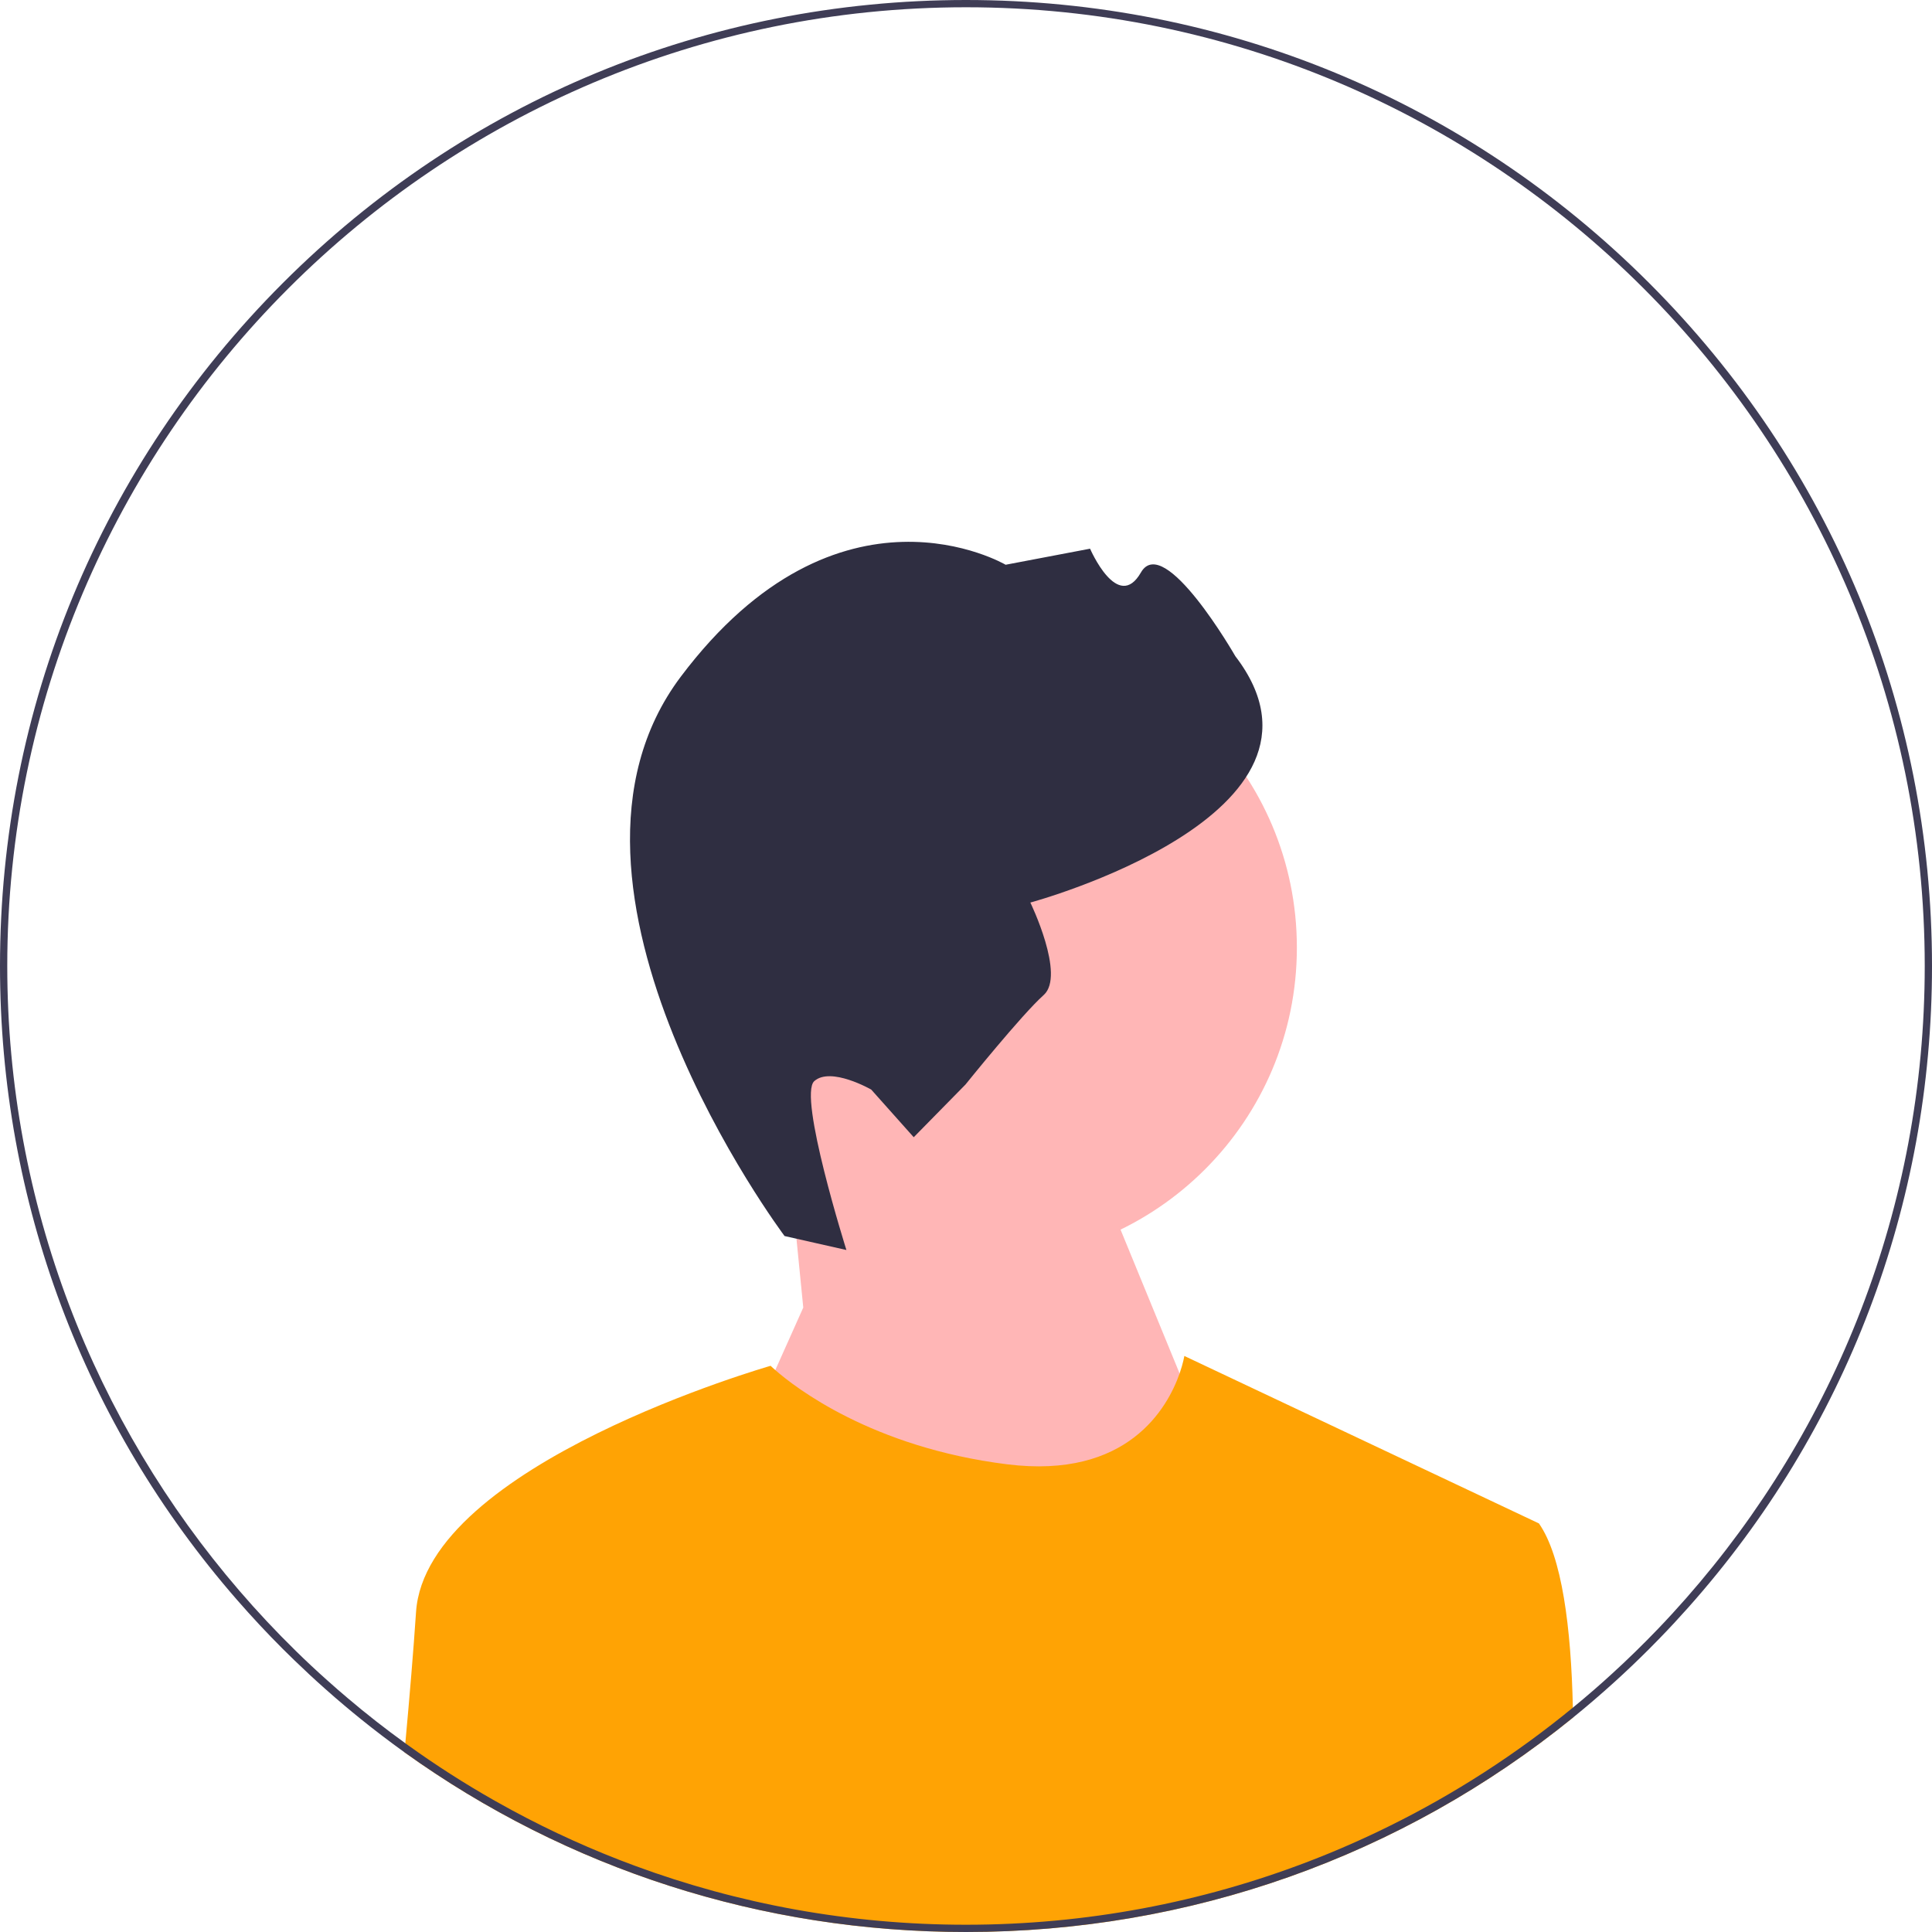
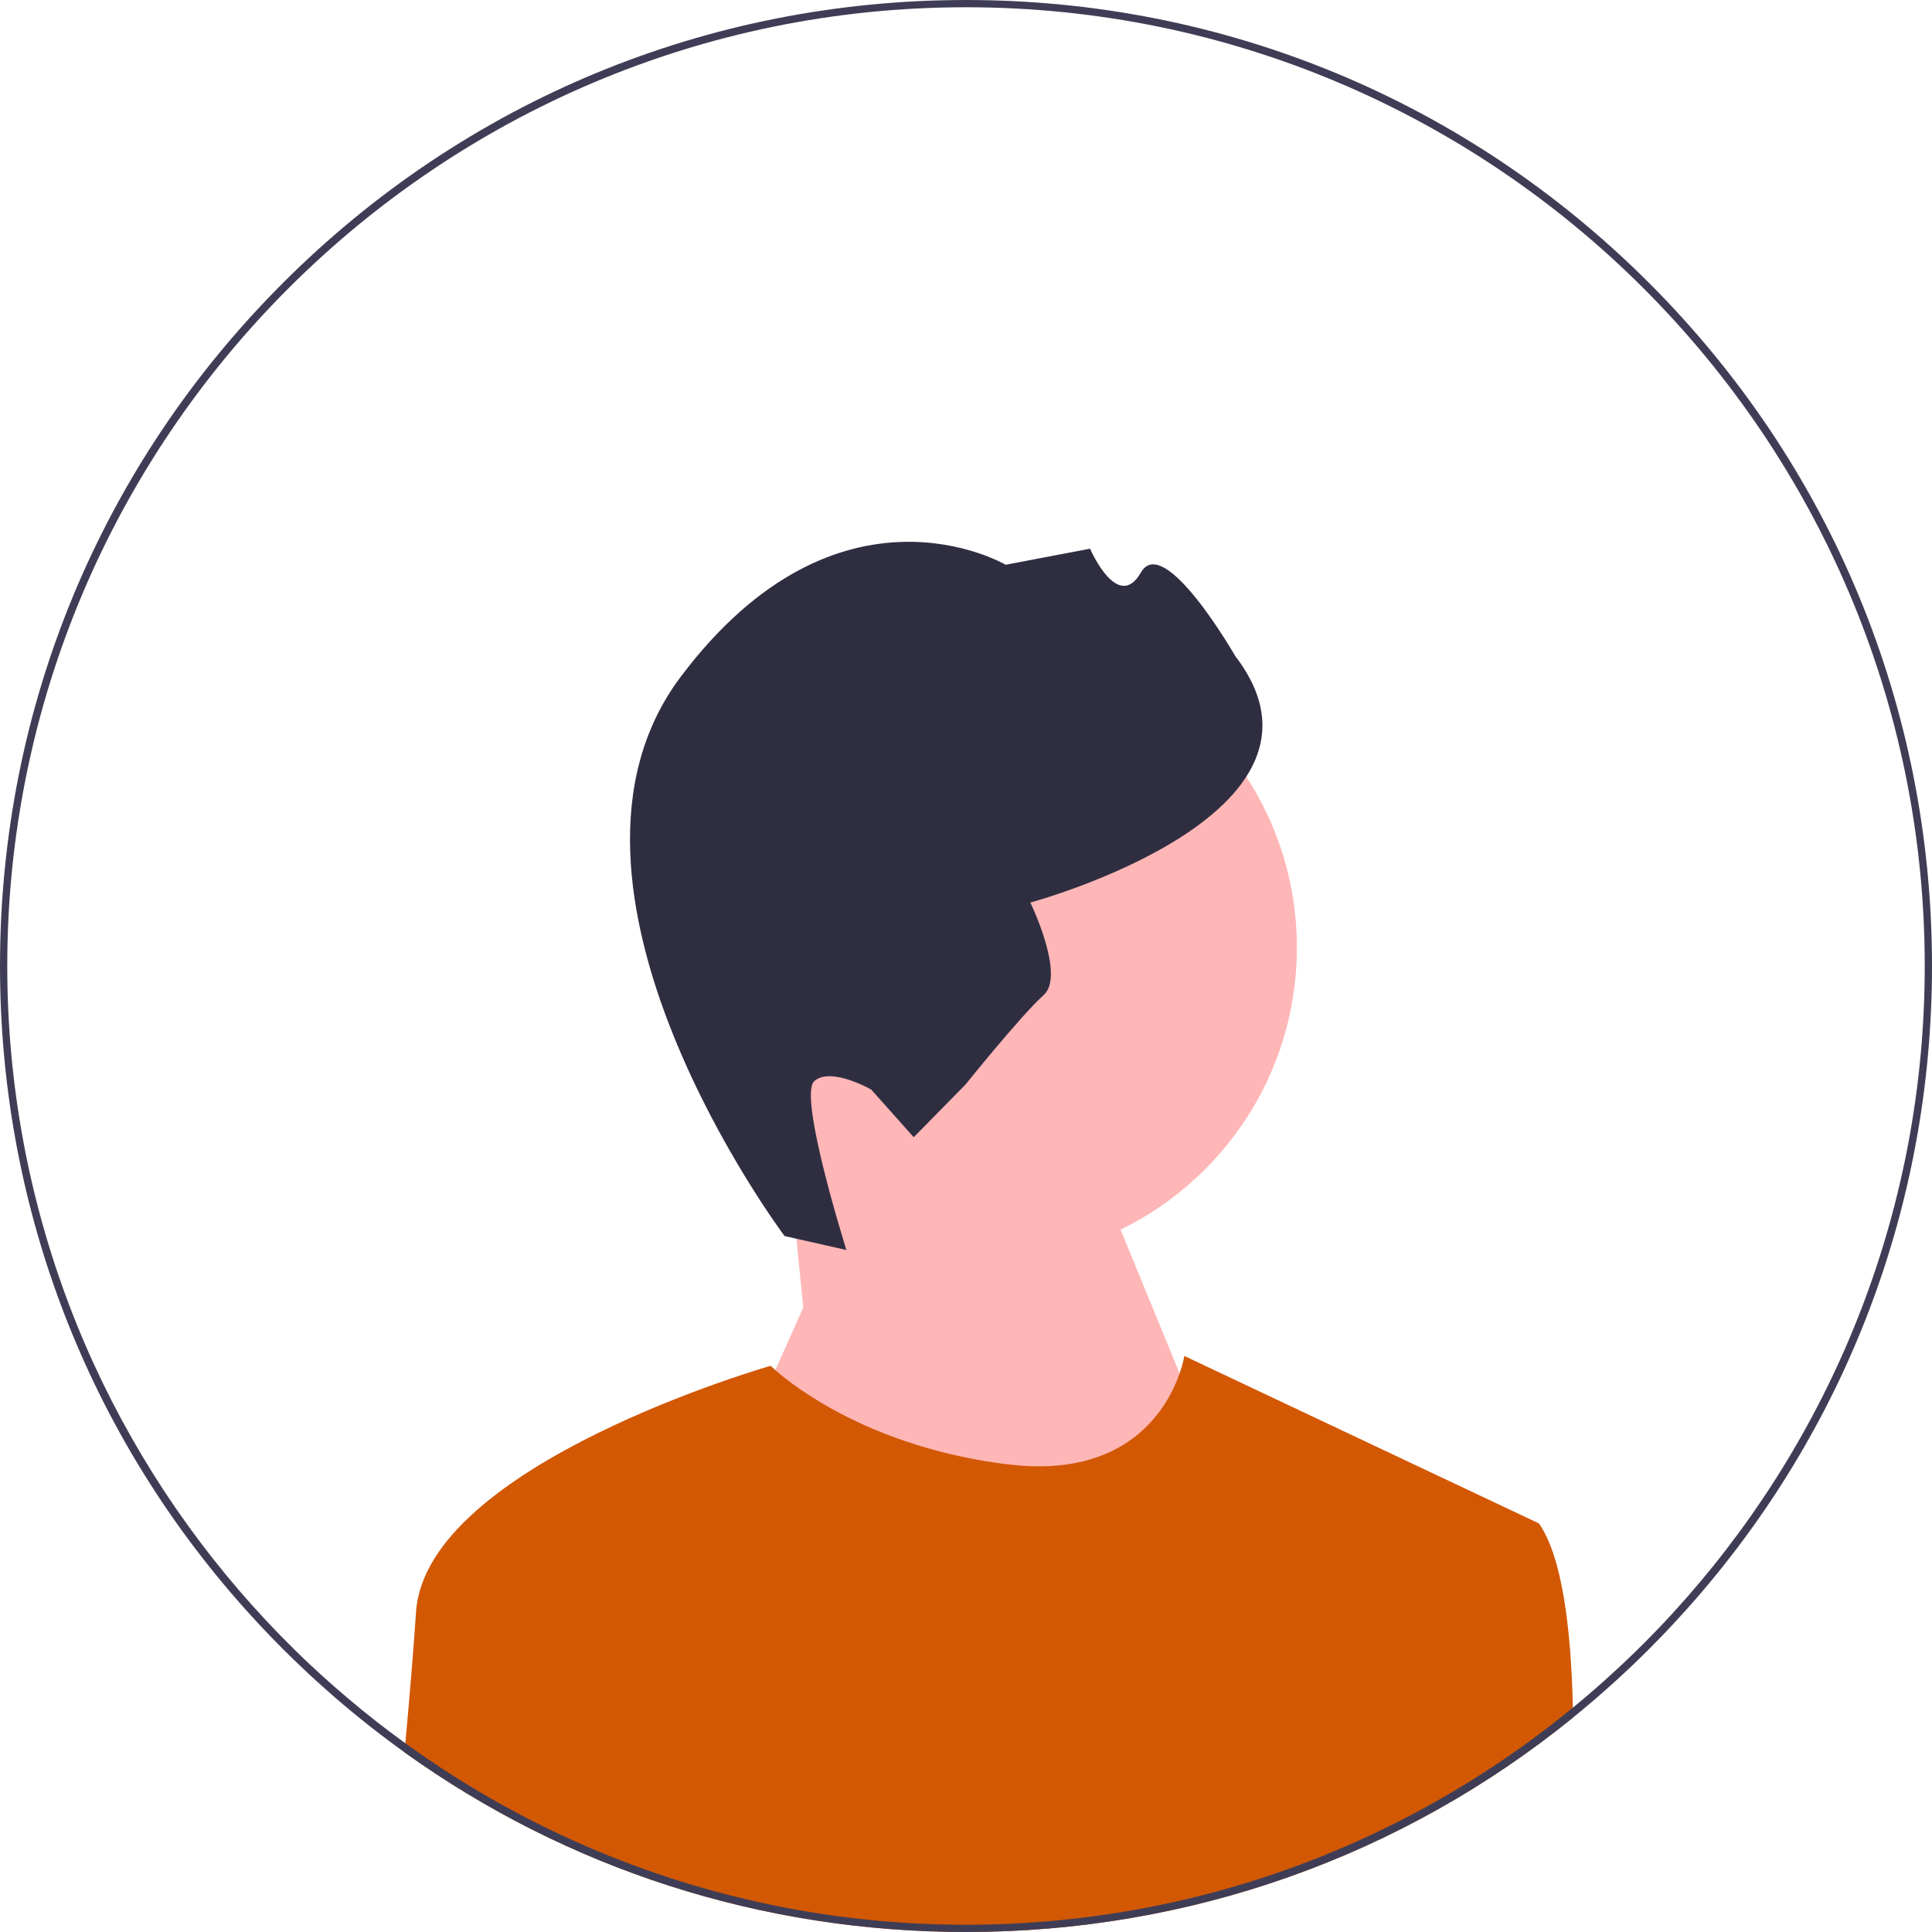
<svg xmlns="http://www.w3.org/2000/svg" width="532" height="532" viewBox="0 0 532 532" role="img" artist="Katerina Limpitsouni" source="https://undraw.co/">
  <circle cx="270.76" cy="260.934" r="86.349" fill="#ffb6b6" />
  <polygon points="221.19 360.052 217.289 320.618 295.19 306.052 341.19 418.052 261.19 510.052 204.19 398.052 221.19 360.052" fill="#ffb6b6" />
  <path d="m216.037,340.357l17.031,3.848s-13.388-42.455-8.844-46.508c4.544-4.053,15.68,2.333,15.68,2.333l11.702,13.12,14.254-14.512s15.475-19.242,21.534-24.646-3.673-25.464-3.673-25.464c0,0,89.892-24.239,56.443-67.84,0,0-19.611-34.185-25.997-23.049-6.386,11.136-14.002-6.55-14.002-6.55l-23.254,4.422s-45.894-27.06-89.453,30.83c-43.559,57.89,28.579,154.016,28.579,154.016h-0Z" fill="#2f2e41" />
-   <path d="m433.16,472.95c-47.19,38.26-105.57,59.05-167.16,59.05-56.24,0-109.81-17.34-154.62-49.48.08-.84.16-1.67.23-2.5,1.19-13,2.25-25.64,2.95-36.12,2.71-40.69,97.64-67.81,97.64-67.81,0,0,.43.43,1.29,1.18,5.24,4.6,26.51,21.28,63.81,25.94,33.26,4.16,44.21-15.57,47.52-25.02,1-2.88,1.3-4.81,1.3-4.81l97.64,46.11c6.37,9.1,8.86,28.7,9.35,50.73.02.91.04,1.81.05,2.73Z" fill="#ffa304" />
+   <path d="m433.16,472.95c-47.19,38.26-105.57,59.05-167.16,59.05-56.24,0-109.81-17.34-154.62-49.48.08-.84.16-1.67.23-2.5,1.19-13,2.25-25.64,2.95-36.12,2.71-40.69,97.64-67.81,97.64-67.81,0,0,.43.43,1.29,1.18,5.24,4.6,26.51,21.28,63.81,25.94,33.26,4.16,44.21-15.57,47.52-25.02,1-2.88,1.3-4.81,1.3-4.81l97.64,46.11c6.37,9.1,8.86,28.7,9.35,50.73.02.91.04,1.81.05,2.73Z" fill="#D25804" />
  <path d="m454.09,77.91C403.85,27.67,337.05,0,266,0S128.15,27.67,77.91,77.91C27.67,128.15,0,194.95,0,266c0,64.85,23.05,126.16,65.29,174.57,4.03,4.63,8.24,9.14,12.62,13.52,1.03,1.03,2.07,2.06,3.12,3.06,2.8,2.71,5.65,5.36,8.55,7.93,1.76,1.57,3.54,3.11,5.34,4.62,1.41,1.19,2.82,2.36,4.25,3.51.03.03.05.05.08.07,3.97,3.2,8.01,6.28,12.13,9.24,44.81,32.14,98.38,49.48,154.62,49.48,61.59,0,119.97-20.79,167.16-59.05,3.85-3.12,7.62-6.36,11.32-9.71,3.27-2.96,6.47-6.01,9.61-9.15.99-.99,1.98-1.99,2.95-3,2.7-2.78,5.32-5.61,7.88-8.48,43.37-48.72,67.08-110.84,67.08-176.61,0-71.05-27.67-137.85-77.91-188.09Zm10.18,362.21c-2.5,2.84-5.06,5.64-7.68,8.37-4.08,4.25-8.29,8.37-12.64,12.34-1.65,1.52-3.32,3-5.01,4.47-1.92,1.67-3.86,3.31-5.83,4.92-15.53,12.75-32.54,23.75-50.73,32.71-7.19,3.55-14.56,6.78-22.1,9.67-29.29,11.24-61.08,17.4-94.28,17.4-32.04,0-62.76-5.74-91.19-16.24-11.67-4.3-22.95-9.41-33.78-15.26-1.59-.86-3.17-1.73-4.74-2.62-8.26-4.68-16.25-9.79-23.92-15.31-.25-.18-.51-.37-.76-.55-5.46-3.94-10.77-8.09-15.9-12.45-1.88-1.59-3.74-3.2-5.57-4.85-2.98-2.65-5.9-5.38-8.75-8.18-5.4-5.29-10.56-10.8-15.49-16.53C26.09,391.77,2,331.65,2,266,2,120.43,120.43,2,266,2s264,118.43,264,264c0,66.66-24.83,127.62-65.73,174.12Z" fill="#3f3d56" />
</svg>
